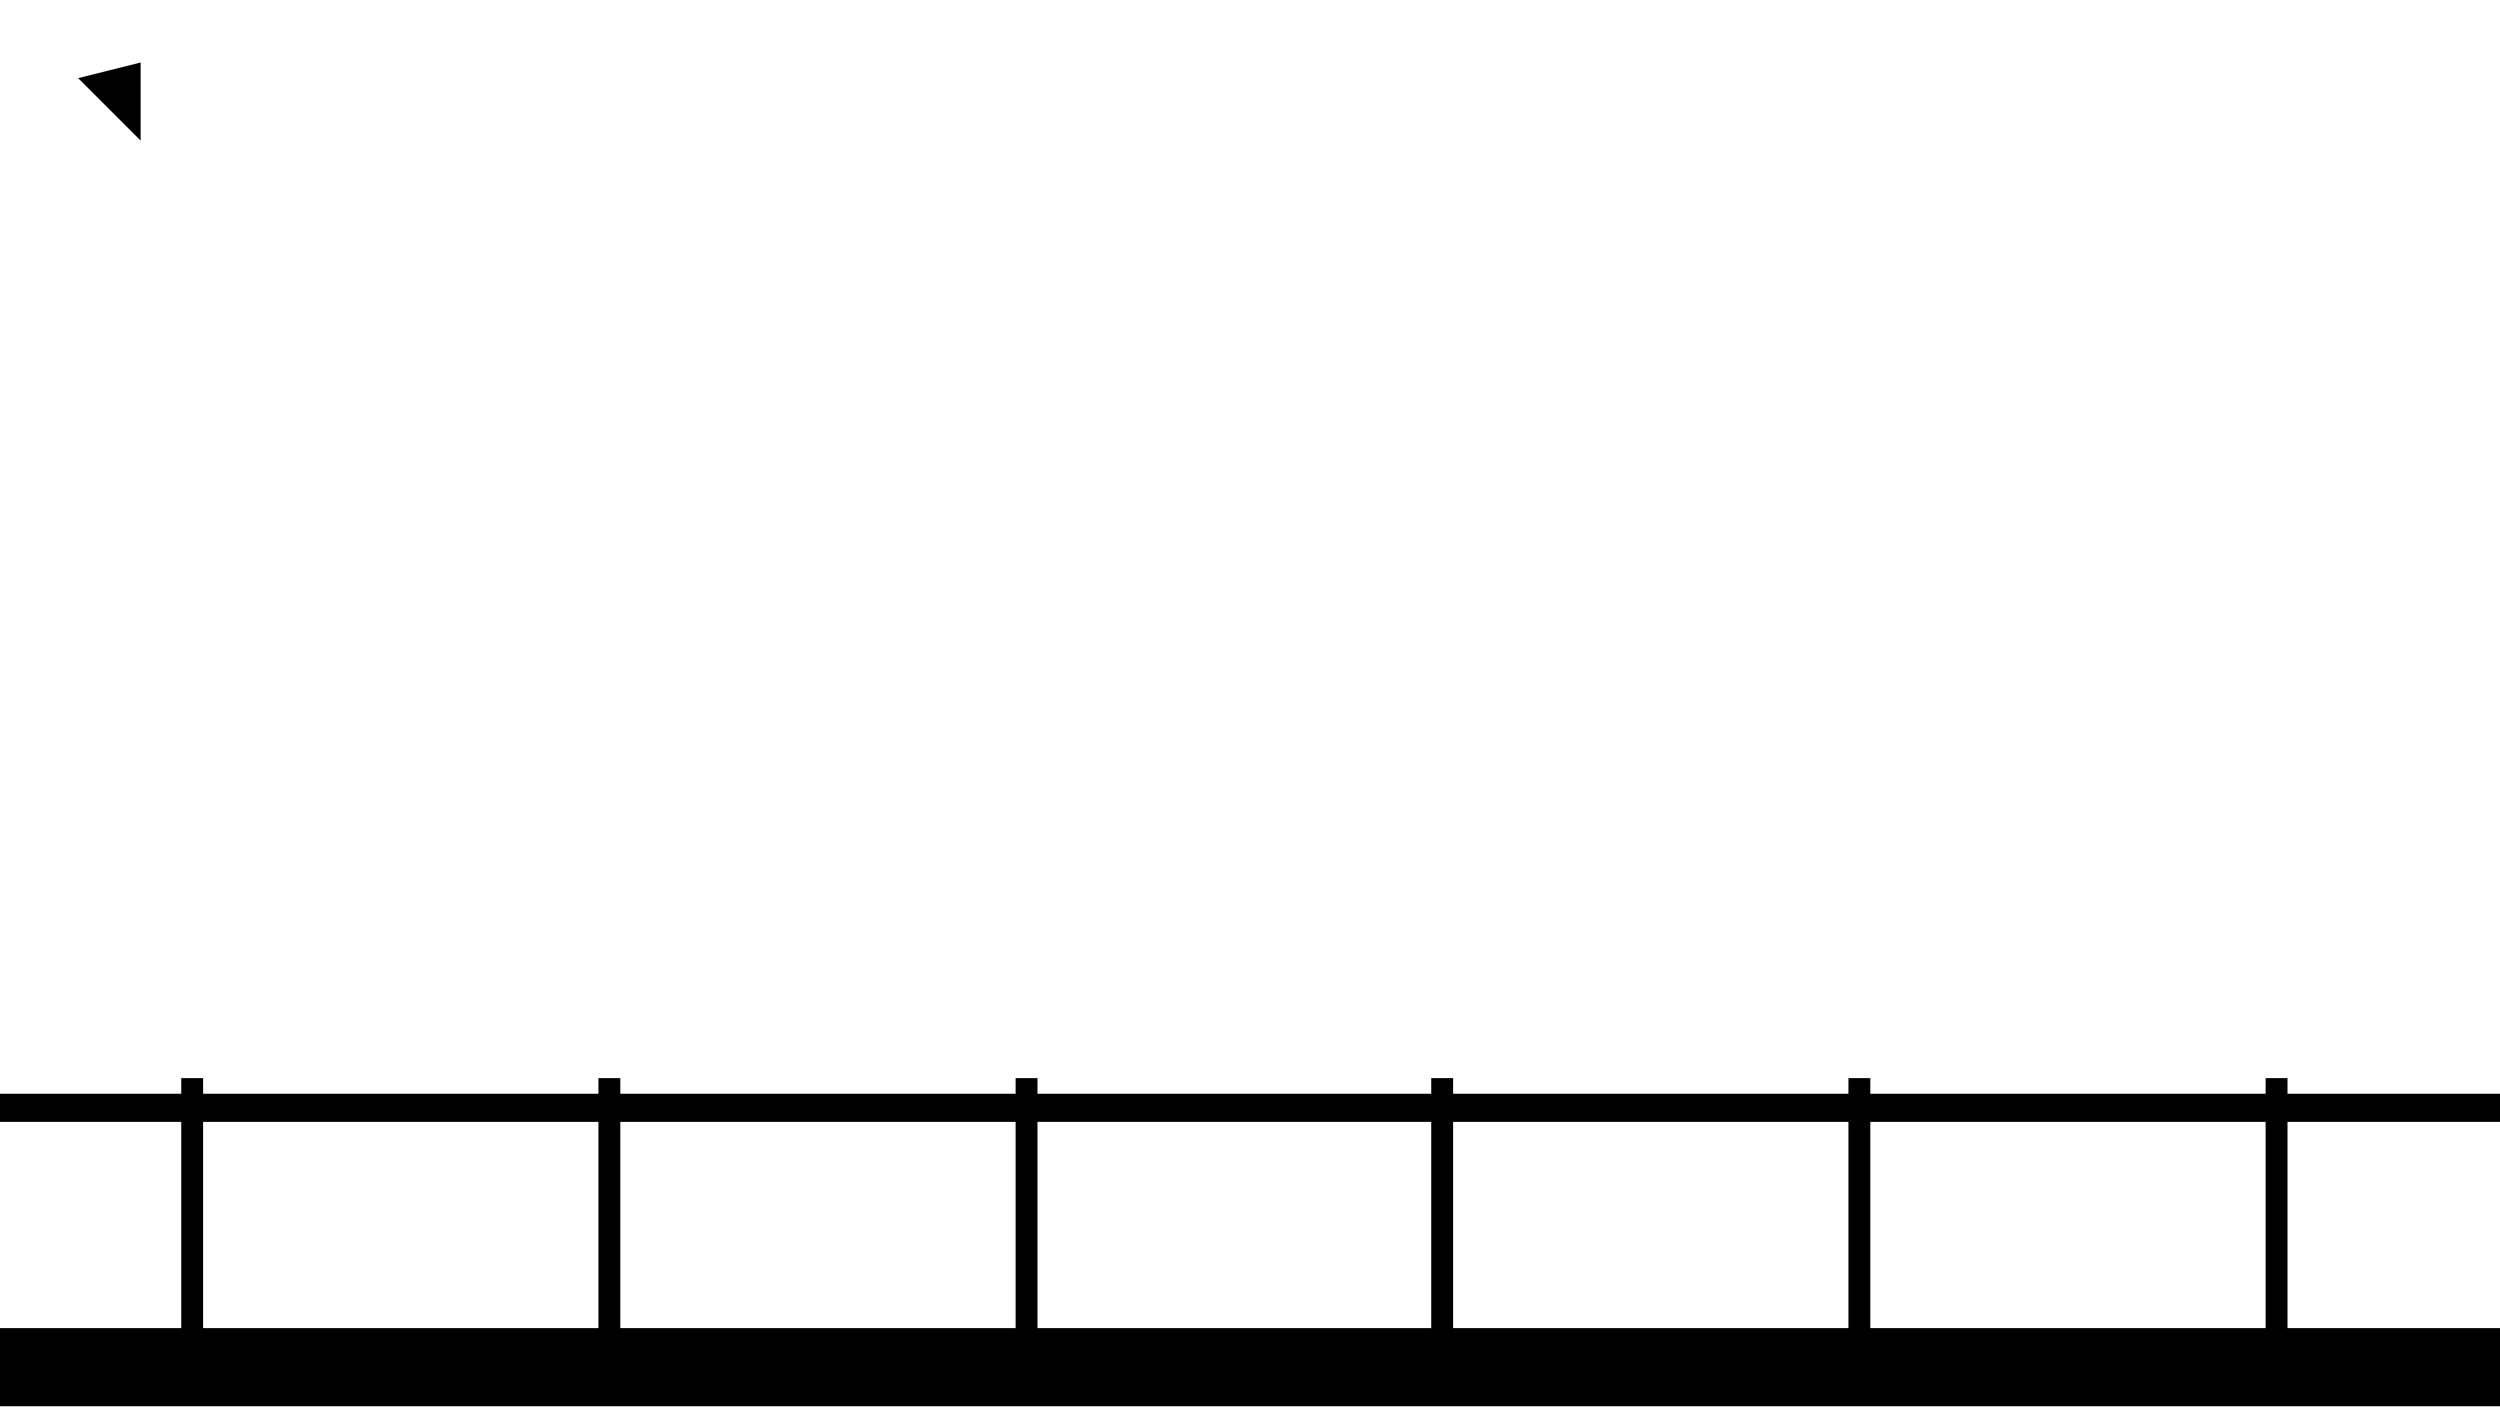
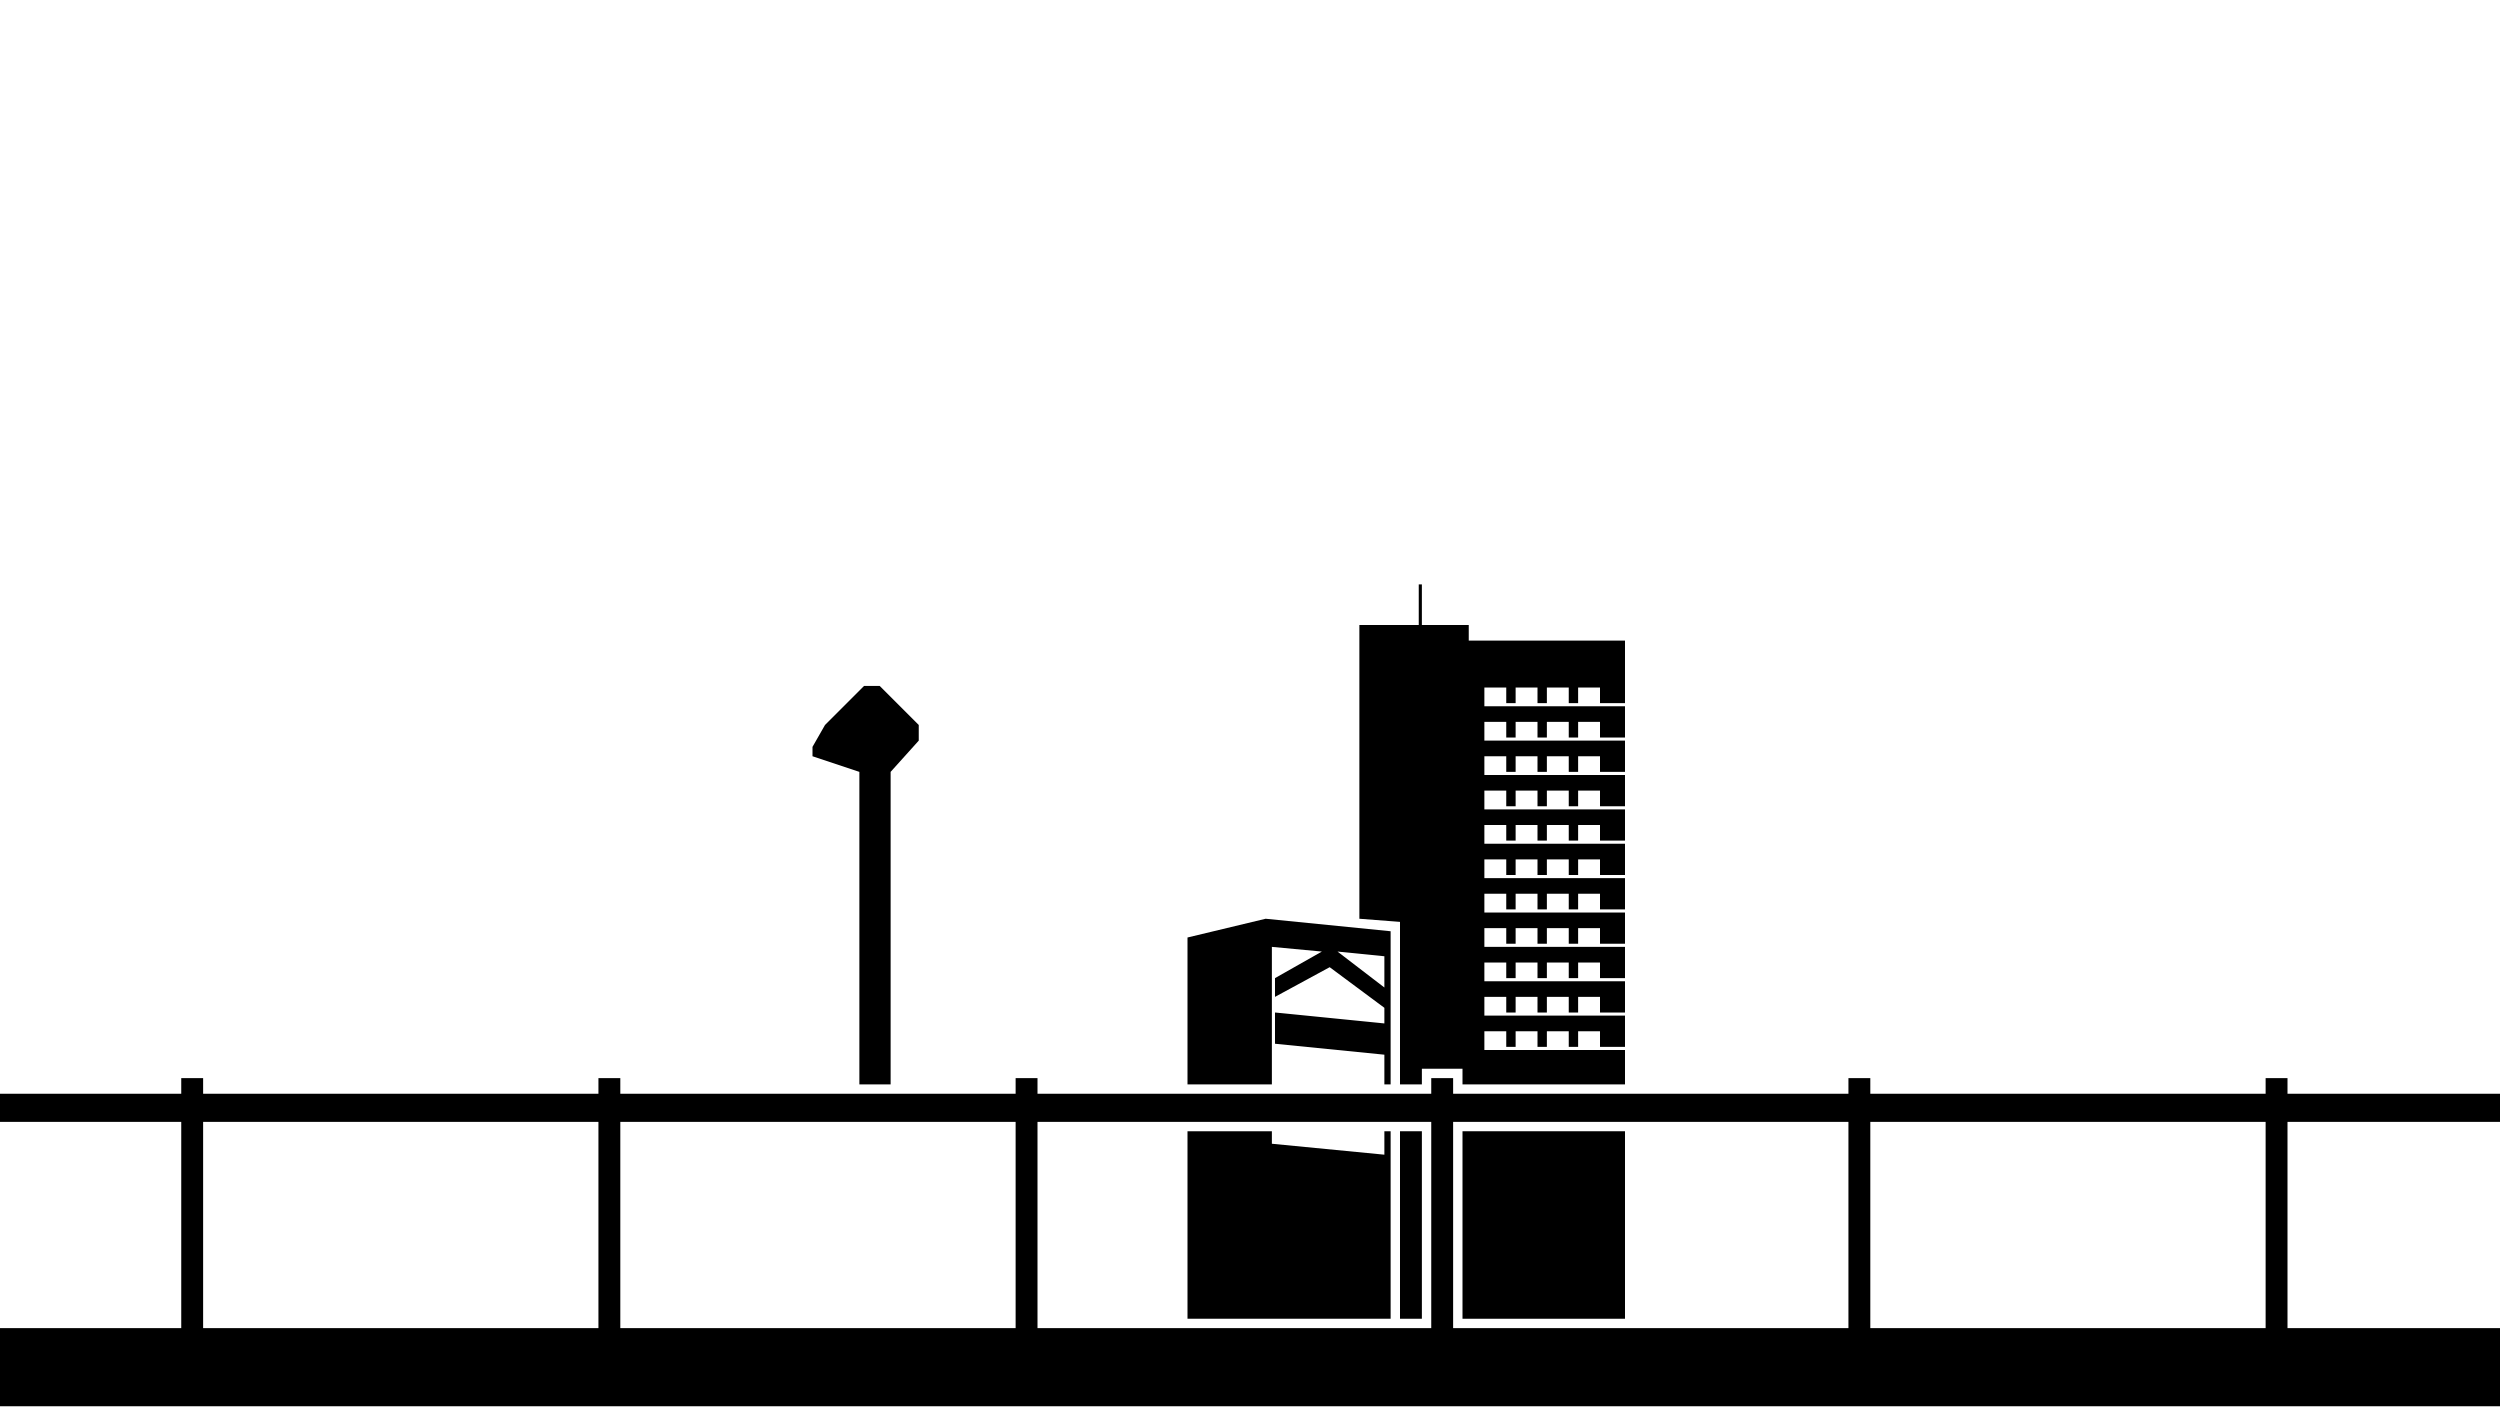
- <svg xmlns="http://www.w3.org/2000/svg" class="foreground" width="1600px" height="900px" viewbox="0 0 1600 900" version="1.1" id="svg5">
+ <svg xmlns="http://www.w3.org/2000/svg" width="1600px" height="900px" viewbox="0 0 1600 900" version="1.1" id="svg5">
  <g id="pathwalk" style="fill:black;stroke:none">
    <rect x="0" y="850" width="1600" height="50" />
    <rect x="0" y="700" width="1600" height="18" />
    <rect x="116" y="690" width="14" height="200" />
    <rect x="383" y="690" width="14" height="200" />
    <rect x="650" y="690" width="14" height="200" />
    <rect x="916" y="690" width="14" height="200" />
    <rect x="1183" y="690" width="14" height="200" />
    <rect x="1450" y="690" width="14" height="200" />
  </g>
  <g id="building-1" style="fill:black;stroke:none">
-     <path d="M 50,50 l 40,-10 v 50 z" />
+     <path d="    M 870,400 h 38 v -26 h 2 v 26 h 30 v 10 h 100 v 40    h -16 v -10 h -14 v 10 h -6 v -10 h -14 v 10 h -6 v -10 h -14 v 10 h -6 v -10 h -14 v 12 h 90 v 20    h -16 v -10 h -14 v 10 h -6 v -10 h -14 v 10 h -6 v -10 h -14 v 10 h -6 v -10 h -14 v 12 h 90 v 20    h -16 v -10 h -14 v 10 h -6 v -10 h -14 v 10 h -6 v -10 h -14 v 10 h -6 v -10 h -14 v 12 h 90 v 20    h -16 v -10 h -14 v 10 h -6 v -10 h -14 v 10 h -6 v -10 h -14 v 10 h -6 v -10 h -14 v 12 h 90 v 20    h -16 v -10 h -14 v 10 h -6 v -10 h -14 v 10 h -6 v -10 h -14 v 10 h -6 v -10 h -14 v 12 h 90 v 20    h -16 v -10 h -14 v 10 h -6 v -10 h -14 v 10 h -6 v -10 h -14 v 10 h -6 v -10 h -14 v 12 h 90 v 20    h -16 v -10 h -14 v 10 h -6 v -10 h -14 v 10 h -6 v -10 h -14 v 10 h -6 v -10 h -14 v 12 h 90 v 20    h -16 v -10 h -14 v 10 h -6 v -10 h -14 v 10 h -6 v -10 h -14 v 10 h -6 v -10 h -14 v 12 h 90 v 20    h -16 v -10 h -14 v 10 h -6 v -10 h -14 v 10 h -6 v -10 h -14 v 10 h -6 v -10 h -14 v 12 h 90 v 20    h -16 v -10 h -14 v 10 h -6 v -10 h -14 v 10 h -6 v -10 h -14 v 10 h -6 v -10 h -14 v 12 h 90 v 20    h -16 v -10 h -14 v 10 h -6 v -10 h -14 v 10 h -6 v -10 h -14 v 10 h -6 v -10 h -14 v 12 h 90    V 694 H 936 v -10 h -26 v 10 H 896 V 590 L 870,588" />
+     <path d="M 896,724 H 910 V 844 H 896" />
+     <path d="M 936,724 H 1040 V 844 H 936" />
+   </g>
+   <g id="building-2" style="fill:black;stroke:none">
+     <path d="M 760,600 l 50,-12 80,8 V 694 h -4 v -19 l -70,-7 v -20 l 70,7 v -10 l -35,-26 5,-10 30,23 v -20 l -30,-3 -5,10 -35,19 v -12 l 30,-17 l -32,-3 V 694 H 760" />
+     <path d="M 760,724 h 54 v 8 l 72,7 V 724 h 4 V 844 H 760" />
+   </g>
+   <g id="windturbine" style="fill:black;stroke:none">
+     <path d="M 550,694 v -200 l -30,-10 0,-6 8,-14 25,-25 10,0 25,25 0,10 -18,20 v 200" />
  </g>
</svg>
